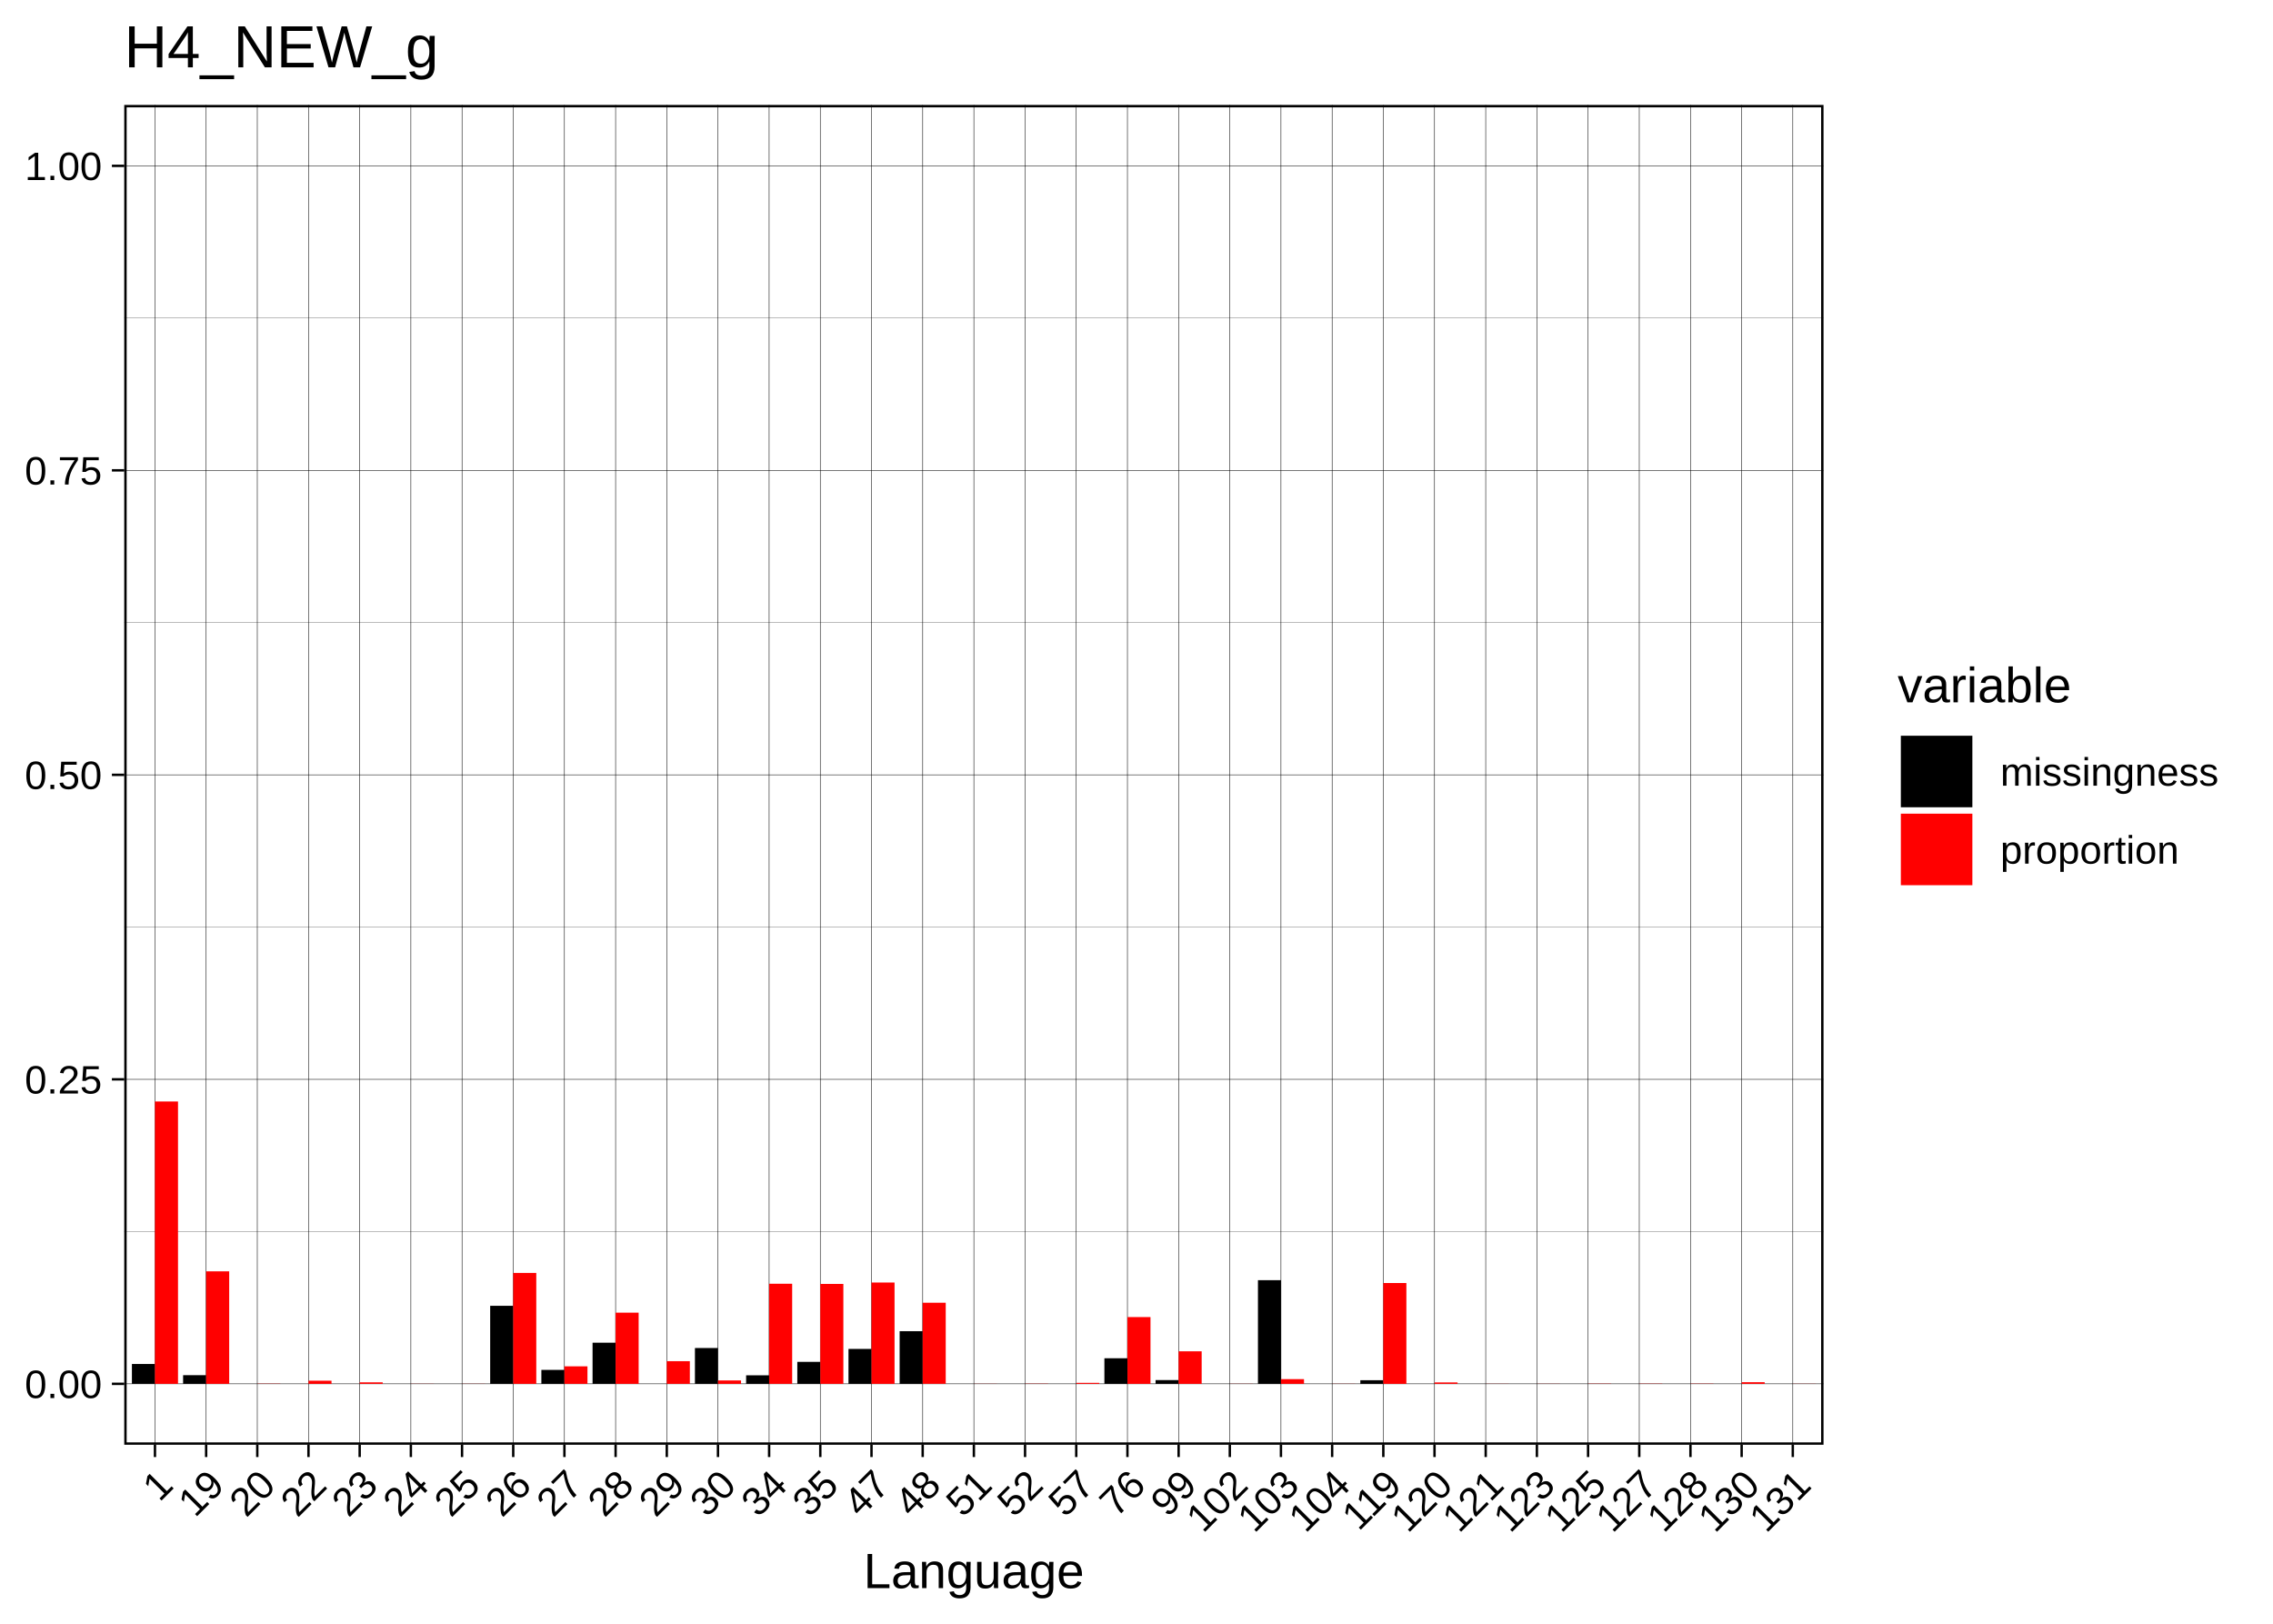
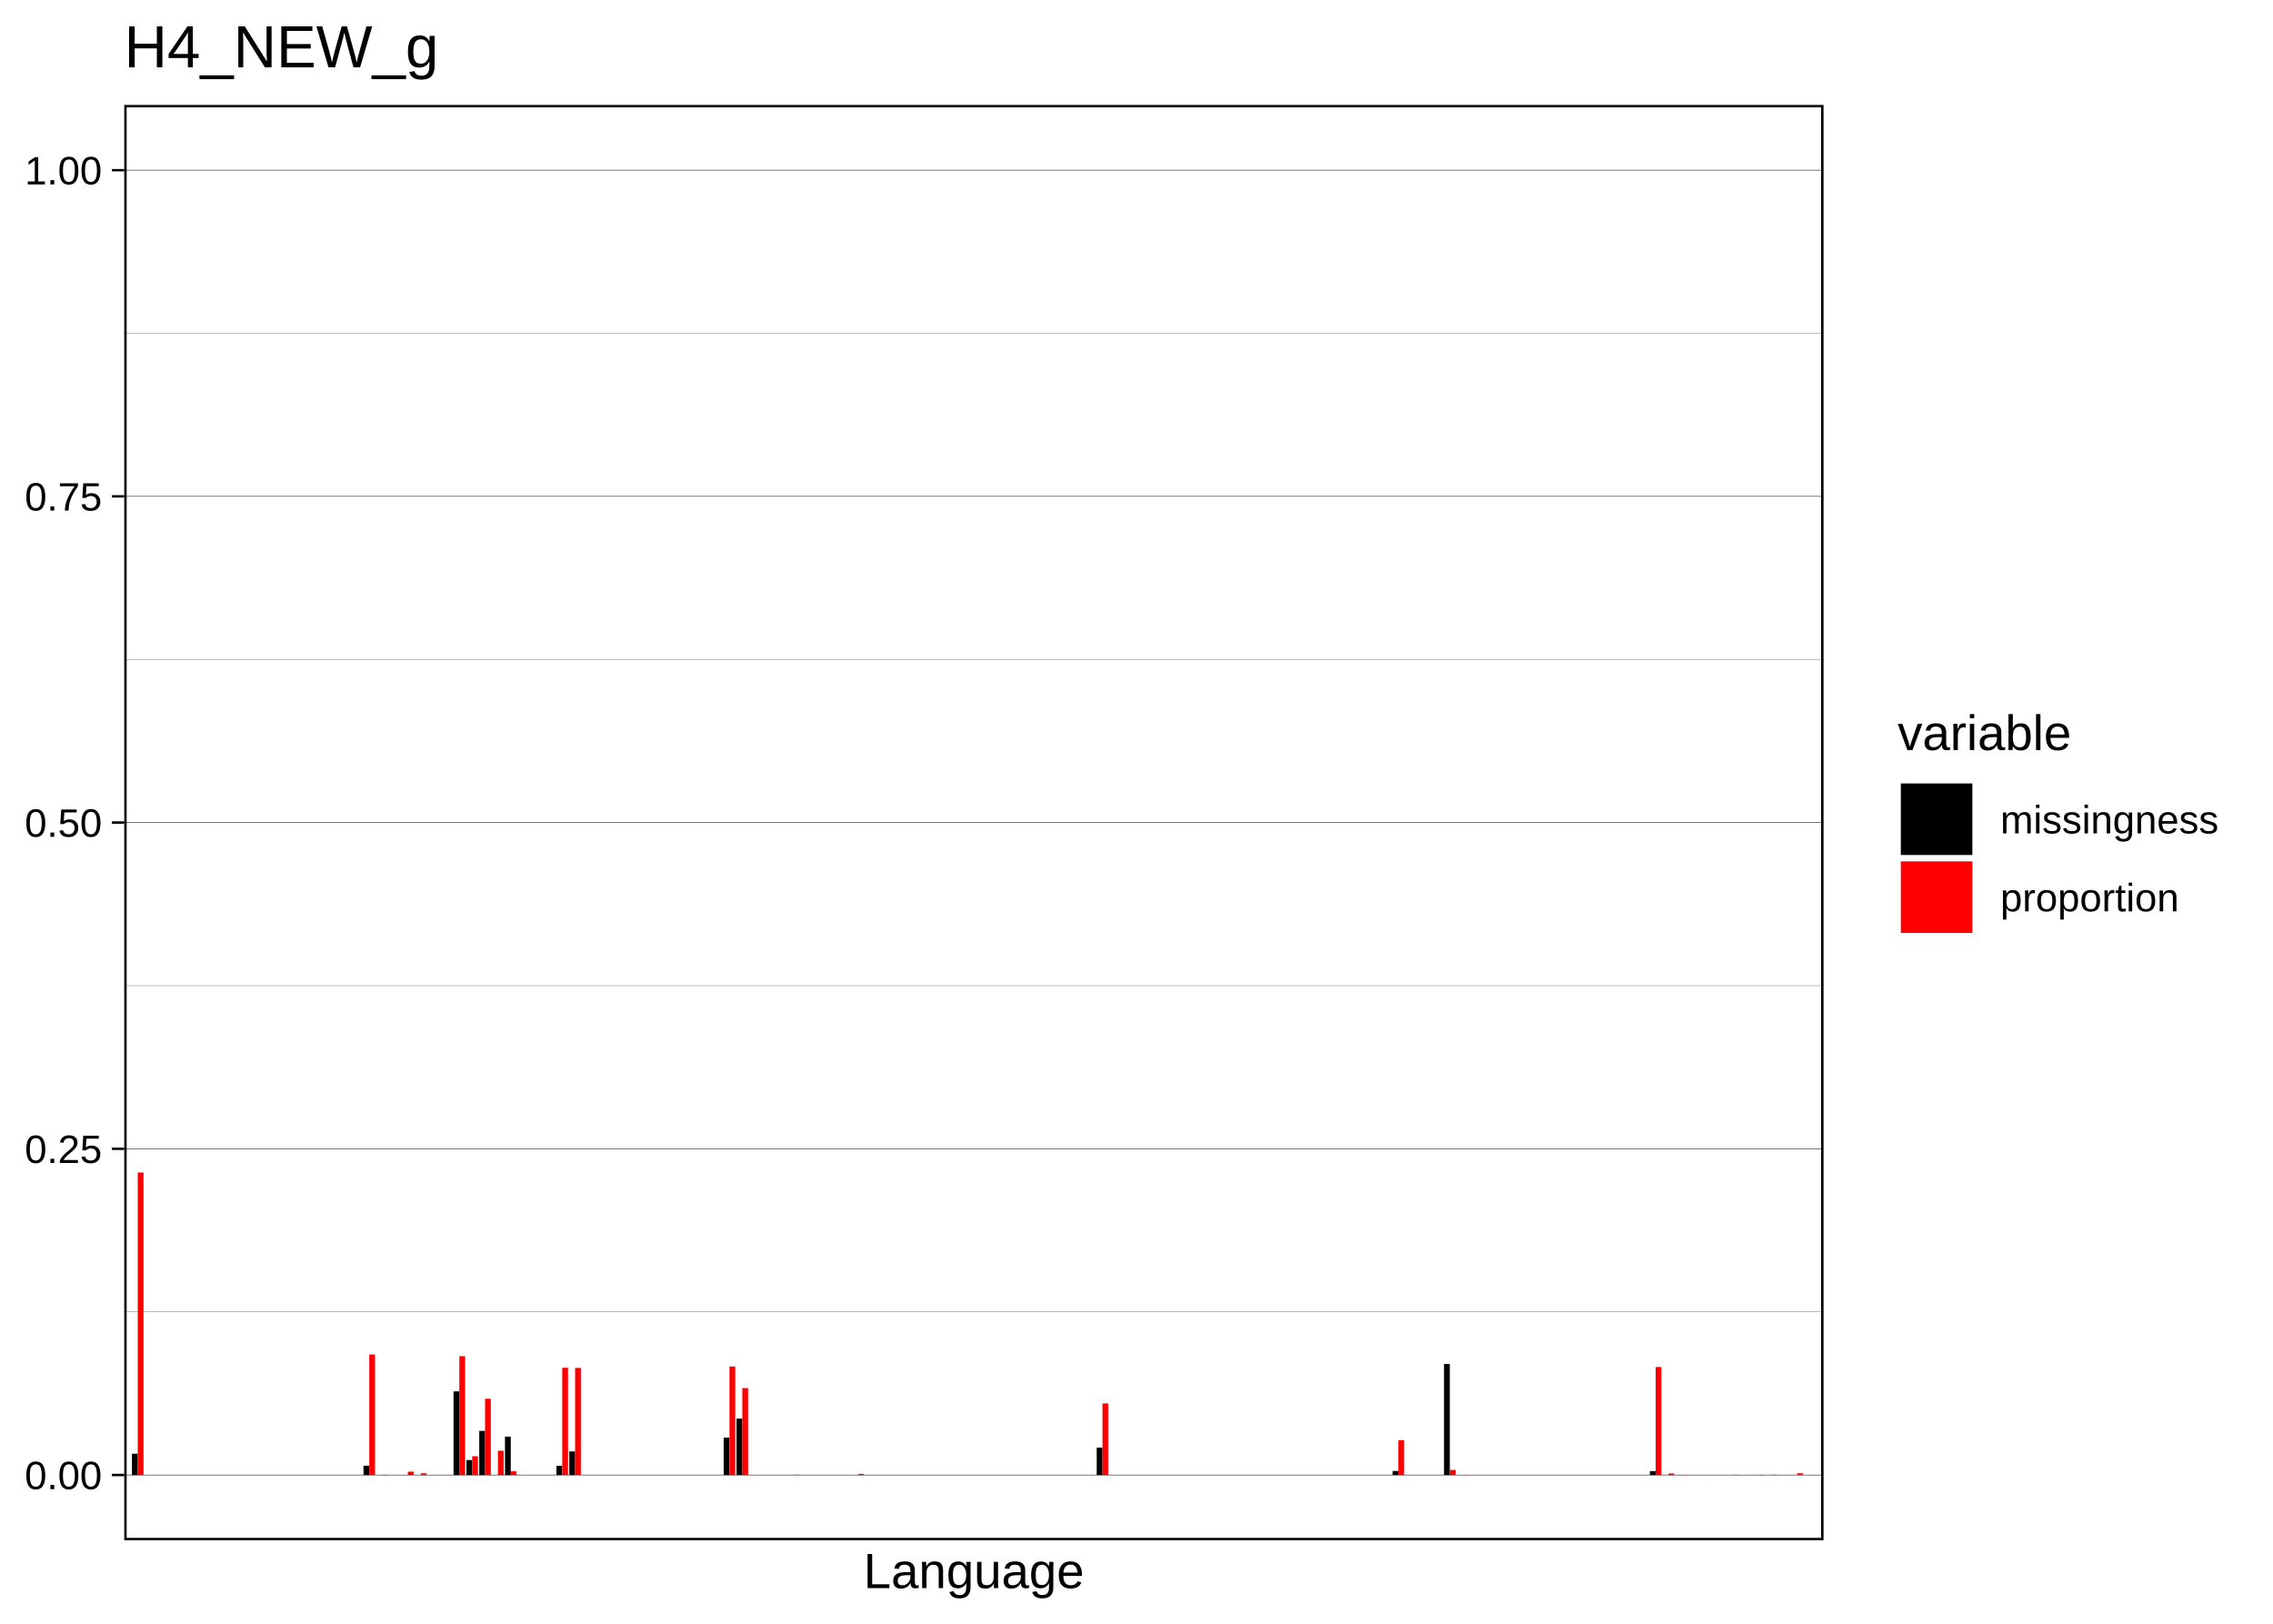
<svg xmlns="http://www.w3.org/2000/svg" class="svglite" width="504.00pt" height="360.00pt" viewBox="0 0 504.00 360.00">
  <defs>
    <style type="text/css">
    .svglite line, .svglite polyline, .svglite polygon, .svglite path, .svglite rect, .svglite circle {
      fill: none;
      stroke: #000000;
      stroke-linecap: round;
      stroke-linejoin: round;
      stroke-miterlimit: 10.00;
    }
    .svglite text {
      white-space: pre;
    }
  </style>
  </defs>
  <rect width="100%" height="100%" style="stroke: none; fill: #FFFFFF;" />
  <defs>
    <clipPath id="cpMC4wMHw1MDQuMDB8MC4wMHwzNjAuMDA=">
      <rect x="0.00" y="0.00" width="504.00" height="360.00" />
    </clipPath>
  </defs>
  <g clip-path="url(#cpMC4wMHw1MDQuMDB8MC4wMHwzNjAuMDA=)">
    <rect x="0" y="0.00" width="504.00" height="360.00" style="stroke-width: 1.07; stroke: #FFFFFF; fill: #FFFFFF;" />
  </g>
  <defs>
-     <clipPath id="cpMjcuNTV8NDA0LjMzfDIzLjI3fDMyMC4zMQ==">
-       <rect x="27.55" y="23.27" width="376.79" height="297.05" />
+     <clipPath id="cpMjcuNTV8NDA0LjMzfDIzLjI3fDM0MS40OA==">
+       <rect x="27.55" y="23.27" width="376.79" height="318.22" />
    </clipPath>
  </defs>
-   <g clip-path="url(#cpMjcuNTV8NDA0LjMzfDIzLjI3fDMyMC4zMQ==)">
-     <rect x="27.55" y="23.27" width="376.79" height="297.05" style="stroke-width: 1.07; stroke: none; fill: #FFFFFF;" />
-     <polyline points="27.55,273.05 404.33,273.05 " style="stroke-width: 0.053; stroke-linecap: butt;" />
-     <polyline points="27.55,205.54 404.33,205.54 " style="stroke-width: 0.053; stroke-linecap: butt;" />
-     <polyline points="27.55,138.03 404.33,138.03 " style="stroke-width: 0.053; stroke-linecap: butt;" />
-     <polyline points="27.55,70.52 404.33,70.52 " style="stroke-width: 0.053; stroke-linecap: butt;" />
-     <polyline points="27.55,306.81 404.33,306.81 " style="stroke-width: 0.11; stroke-linecap: butt;" />
-     <polyline points="27.55,239.30 404.33,239.30 " style="stroke-width: 0.11; stroke-linecap: butt;" />
-     <polyline points="27.55,171.79 404.33,171.79 " style="stroke-width: 0.11; stroke-linecap: butt;" />
-     <polyline points="27.55,104.28 404.33,104.28 " style="stroke-width: 0.11; stroke-linecap: butt;" />
-     <polyline points="27.55,36.77 404.33,36.77 " style="stroke-width: 0.11; stroke-linecap: butt;" />
-     <polyline points="34.36,320.31 34.36,23.27 " style="stroke-width: 0.11; stroke-linecap: butt;" />
-     <polyline points="45.71,320.31 45.71,23.27 " style="stroke-width: 0.11; stroke-linecap: butt;" />
-     <polyline points="57.05,320.31 57.05,23.27 " style="stroke-width: 0.11; stroke-linecap: butt;" />
-     <polyline points="68.40,320.31 68.40,23.27 " style="stroke-width: 0.11; stroke-linecap: butt;" />
-     <polyline points="79.75,320.31 79.75,23.27 " style="stroke-width: 0.11; stroke-linecap: butt;" />
-     <polyline points="91.10,320.31 91.10,23.27 " style="stroke-width: 0.11; stroke-linecap: butt;" />
-     <polyline points="102.45,320.31 102.45,23.27 " style="stroke-width: 0.11; stroke-linecap: butt;" />
-     <polyline points="113.80,320.31 113.80,23.27 " style="stroke-width: 0.11; stroke-linecap: butt;" />
-     <polyline points="125.15,320.31 125.15,23.27 " style="stroke-width: 0.11; stroke-linecap: butt;" />
-     <polyline points="136.50,320.31 136.50,23.27 " style="stroke-width: 0.11; stroke-linecap: butt;" />
-     <polyline points="147.85,320.31 147.85,23.27 " style="stroke-width: 0.11; stroke-linecap: butt;" />
-     <polyline points="159.20,320.31 159.20,23.27 " style="stroke-width: 0.11; stroke-linecap: butt;" />
-     <polyline points="170.54,320.31 170.54,23.27 " style="stroke-width: 0.11; stroke-linecap: butt;" />
-     <polyline points="181.89,320.31 181.89,23.27 " style="stroke-width: 0.11; stroke-linecap: butt;" />
-     <polyline points="193.24,320.31 193.24,23.27 " style="stroke-width: 0.11; stroke-linecap: butt;" />
-     <polyline points="204.59,320.31 204.59,23.27 " style="stroke-width: 0.11; stroke-linecap: butt;" />
-     <polyline points="215.94,320.31 215.94,23.27 " style="stroke-width: 0.11; stroke-linecap: butt;" />
-     <polyline points="227.29,320.31 227.29,23.27 " style="stroke-width: 0.11; stroke-linecap: butt;" />
-     <polyline points="238.64,320.31 238.64,23.27 " style="stroke-width: 0.11; stroke-linecap: butt;" />
-     <polyline points="249.99,320.31 249.99,23.27 " style="stroke-width: 0.11; stroke-linecap: butt;" />
-     <polyline points="261.34,320.31 261.34,23.27 " style="stroke-width: 0.11; stroke-linecap: butt;" />
-     <polyline points="272.69,320.31 272.69,23.27 " style="stroke-width: 0.11; stroke-linecap: butt;" />
-     <polyline points="284.03,320.31 284.03,23.27 " style="stroke-width: 0.11; stroke-linecap: butt;" />
-     <polyline points="295.38,320.31 295.38,23.27 " style="stroke-width: 0.11; stroke-linecap: butt;" />
-     <polyline points="306.73,320.31 306.73,23.27 " style="stroke-width: 0.11; stroke-linecap: butt;" />
-     <polyline points="318.08,320.31 318.08,23.27 " style="stroke-width: 0.11; stroke-linecap: butt;" />
-     <polyline points="329.43,320.31 329.43,23.27 " style="stroke-width: 0.11; stroke-linecap: butt;" />
-     <polyline points="340.78,320.31 340.78,23.27 " style="stroke-width: 0.11; stroke-linecap: butt;" />
-     <polyline points="352.13,320.31 352.13,23.27 " style="stroke-width: 0.11; stroke-linecap: butt;" />
-     <polyline points="363.48,320.31 363.48,23.27 " style="stroke-width: 0.11; stroke-linecap: butt;" />
-     <polyline points="374.83,320.31 374.83,23.27 " style="stroke-width: 0.11; stroke-linecap: butt;" />
-     <polyline points="386.18,320.31 386.18,23.27 " style="stroke-width: 0.11; stroke-linecap: butt;" />
-     <polyline points="397.52,320.31 397.52,23.27 " style="stroke-width: 0.11; stroke-linecap: butt;" />
-     <rect x="244.88" y="301.14" width="5.11" height="5.67" style="stroke-width: 1.07; stroke: none; stroke-linecap: butt; stroke-linejoin: miter; fill: #000000;" />
-     <rect x="256.23" y="305.98" width="5.11" height="0.83" style="stroke-width: 1.07; stroke: none; stroke-linecap: butt; stroke-linejoin: miter; fill: #000000;" />
-     <rect x="278.93" y="283.83" width="5.11" height="22.98" style="stroke-width: 1.07; stroke: none; stroke-linecap: butt; stroke-linejoin: miter; fill: #000000;" />
-     <rect x="29.25" y="302.41" width="5.11" height="4.40" style="stroke-width: 1.07; stroke: none; stroke-linecap: butt; stroke-linejoin: miter; fill: #000000;" />
-     <rect x="40.60" y="304.89" width="5.11" height="1.92" style="stroke-width: 1.07; stroke: none; stroke-linecap: butt; stroke-linejoin: miter; fill: #000000;" />
-     <rect x="324.32" y="306.81" width="5.11" height="0.00" style="stroke-width: 1.07; stroke: none; stroke-linecap: butt; stroke-linejoin: miter; fill: #000000;" />
-     <rect x="347.02" y="306.81" width="5.11" height="0.00" style="stroke-width: 1.07; stroke: none; stroke-linecap: butt; stroke-linejoin: miter; fill: #000000;" />
-     <rect x="74.65" y="306.81" width="5.11" height="0.00" style="stroke-width: 1.07; stroke: none; stroke-linecap: butt; stroke-linejoin: miter; fill: #000000;" />
-     <rect x="358.37" y="306.81" width="5.11" height="0.00" style="stroke-width: 1.07; stroke: none; stroke-linecap: butt; stroke-linejoin: miter; fill: #000000;" />
-     <rect x="335.67" y="306.81" width="5.11" height="0.00" style="stroke-width: 1.07; stroke: none; stroke-linecap: butt; stroke-linejoin: miter; fill: #000000;" />
-     <rect x="108.69" y="289.51" width="5.11" height="17.30" style="stroke-width: 1.07; stroke: none; stroke-linecap: butt; stroke-linejoin: miter; fill: #000000;" />
-     <rect x="222.18" y="306.81" width="5.11" height="0.00" style="stroke-width: 1.07; stroke: none; stroke-linecap: butt; stroke-linejoin: miter; fill: #000000;" />
-     <rect x="210.83" y="306.81" width="5.11" height="0.00" style="stroke-width: 1.07; stroke: none; stroke-linecap: butt; stroke-linejoin: miter; fill: #000000;" />
-     <rect x="369.72" y="306.81" width="5.11" height="0.00" style="stroke-width: 1.07; stroke: none; stroke-linecap: butt; stroke-linejoin: miter; fill: #000000;" />
-     <rect x="233.53" y="306.81" width="5.11" height="0.00" style="stroke-width: 1.07; stroke: none; stroke-linecap: butt; stroke-linejoin: miter; fill: #000000;" />
-     <rect x="290.28" y="306.81" width="5.11" height="0.00" style="stroke-width: 1.07; stroke: none; stroke-linecap: butt; stroke-linejoin: miter; fill: #000000;" />
-     <rect x="63.30" y="306.81" width="5.11" height="0.00" style="stroke-width: 1.07; stroke: none; stroke-linecap: butt; stroke-linejoin: miter; fill: #000000;" />
-     <rect x="381.07" y="306.81" width="5.11" height="0.00" style="stroke-width: 1.07; stroke: none; stroke-linecap: butt; stroke-linejoin: miter; fill: #000000;" />
-     <rect x="392.42" y="306.81" width="5.11" height="0.00" style="stroke-width: 1.07; stroke: none; stroke-linecap: butt; stroke-linejoin: miter; fill: #000000;" />
-     <rect x="97.34" y="306.81" width="5.11" height="0.00" style="stroke-width: 1.07; stroke: none; stroke-linecap: butt; stroke-linejoin: miter; fill: #000000;" />
-     <rect x="85.99" y="306.81" width="5.11" height="0.00" style="stroke-width: 1.07; stroke: none; stroke-linecap: butt; stroke-linejoin: miter; fill: #000000;" />
-     <rect x="51.95" y="306.81" width="5.11" height="0.00" style="stroke-width: 1.07; stroke: none; stroke-linecap: butt; stroke-linejoin: miter; fill: #000000;" />
-     <rect x="267.58" y="306.81" width="5.11" height="0.00" style="stroke-width: 1.07; stroke: none; stroke-linecap: butt; stroke-linejoin: miter; fill: #000000;" />
-     <rect x="312.97" y="306.81" width="5.11" height="0.00" style="stroke-width: 1.07; stroke: none; stroke-linecap: butt; stroke-linejoin: miter; fill: #000000;" />
-     <rect x="301.63" y="306.01" width="5.11" height="0.80" style="stroke-width: 1.07; stroke: none; stroke-linecap: butt; stroke-linejoin: miter; fill: #000000;" />
-     <rect x="188.14" y="299.07" width="5.11" height="7.74" style="stroke-width: 1.07; stroke: none; stroke-linecap: butt; stroke-linejoin: miter; fill: #000000;" />
-     <rect x="120.04" y="303.72" width="5.11" height="3.09" style="stroke-width: 1.07; stroke: none; stroke-linecap: butt; stroke-linejoin: miter; fill: #000000;" />
-     <rect x="199.48" y="295.14" width="5.11" height="11.67" style="stroke-width: 1.07; stroke: none; stroke-linecap: butt; stroke-linejoin: miter; fill: #000000;" />
-     <rect x="131.39" y="297.69" width="5.11" height="9.12" style="stroke-width: 1.07; stroke: none; stroke-linecap: butt; stroke-linejoin: miter; fill: #000000;" />
-     <rect x="142.74" y="306.81" width="5.11" height="0.00" style="stroke-width: 1.07; stroke: none; stroke-linecap: butt; stroke-linejoin: miter; fill: #000000;" />
-     <rect x="154.09" y="298.87" width="5.11" height="7.94" style="stroke-width: 1.07; stroke: none; stroke-linecap: butt; stroke-linejoin: miter; fill: #000000;" />
-     <rect x="165.44" y="304.92" width="5.11" height="1.89" style="stroke-width: 1.07; stroke: none; stroke-linecap: butt; stroke-linejoin: miter; fill: #000000;" />
-     <rect x="176.79" y="301.94" width="5.11" height="4.87" style="stroke-width: 1.07; stroke: none; stroke-linecap: butt; stroke-linejoin: miter; fill: #000000;" />
-     <rect x="249.99" y="292.01" width="5.11" height="14.80" style="stroke-width: 1.07; stroke: none; stroke-linecap: butt; stroke-linejoin: miter; fill: #FF0000;" />
-     <rect x="261.34" y="299.60" width="5.11" height="7.21" style="stroke-width: 1.07; stroke: none; stroke-linecap: butt; stroke-linejoin: miter; fill: #FF0000;" />
-     <rect x="284.03" y="305.77" width="5.11" height="1.04" style="stroke-width: 1.07; stroke: none; stroke-linecap: butt; stroke-linejoin: miter; fill: #FF0000;" />
-     <rect x="34.36" y="244.21" width="5.11" height="62.60" style="stroke-width: 1.07; stroke: none; stroke-linecap: butt; stroke-linejoin: miter; fill: #FF0000;" />
-     <rect x="45.71" y="281.87" width="5.11" height="24.94" style="stroke-width: 1.07; stroke: none; stroke-linecap: butt; stroke-linejoin: miter; fill: #FF0000;" />
-     <rect x="329.43" y="306.79" width="5.11" height="0.022" style="stroke-width: 1.07; stroke: none; stroke-linecap: butt; stroke-linejoin: miter; fill: #FF0000;" />
-     <rect x="352.13" y="306.77" width="5.11" height="0.044" style="stroke-width: 1.07; stroke: none; stroke-linecap: butt; stroke-linejoin: miter; fill: #FF0000;" />
-     <rect x="79.75" y="306.48" width="5.11" height="0.33" style="stroke-width: 1.07; stroke: none; stroke-linecap: butt; stroke-linejoin: miter; fill: #FF0000;" />
-     <rect x="363.48" y="306.77" width="5.11" height="0.044" style="stroke-width: 1.07; stroke: none; stroke-linecap: butt; stroke-linejoin: miter; fill: #FF0000;" />
-     <rect x="340.78" y="306.79" width="5.11" height="0.022" style="stroke-width: 1.07; stroke: none; stroke-linecap: butt; stroke-linejoin: miter; fill: #FF0000;" />
-     <rect x="113.80" y="282.22" width="5.11" height="24.59" style="stroke-width: 1.07; stroke: none; stroke-linecap: butt; stroke-linejoin: miter; fill: #FF0000;" />
-     <rect x="227.29" y="306.77" width="5.11" height="0.044" style="stroke-width: 1.07; stroke: none; stroke-linecap: butt; stroke-linejoin: miter; fill: #FF0000;" />
-     <rect x="215.94" y="306.79" width="5.11" height="0.022" style="stroke-width: 1.07; stroke: none; stroke-linecap: butt; stroke-linejoin: miter; fill: #FF0000;" />
-     <rect x="374.83" y="306.77" width="5.11" height="0.044" style="stroke-width: 1.07; stroke: none; stroke-linecap: butt; stroke-linejoin: miter; fill: #FF0000;" />
-     <rect x="238.64" y="306.59" width="5.11" height="0.22" style="stroke-width: 1.07; stroke: none; stroke-linecap: butt; stroke-linejoin: miter; fill: #FF0000;" />
-     <rect x="295.38" y="306.79" width="5.11" height="0.022" style="stroke-width: 1.07; stroke: none; stroke-linecap: butt; stroke-linejoin: miter; fill: #FF0000;" />
-     <rect x="68.40" y="306.12" width="5.11" height="0.69" style="stroke-width: 1.07; stroke: none; stroke-linecap: butt; stroke-linejoin: miter; fill: #FF0000;" />
-     <rect x="386.18" y="306.45" width="5.11" height="0.36" style="stroke-width: 1.07; stroke: none; stroke-linecap: butt; stroke-linejoin: miter; fill: #FF0000;" />
-     <rect x="397.52" y="306.79" width="5.11" height="0.022" style="stroke-width: 1.07; stroke: none; stroke-linecap: butt; stroke-linejoin: miter; fill: #FF0000;" />
-     <rect x="102.45" y="306.79" width="5.11" height="0.022" style="stroke-width: 1.07; stroke: none; stroke-linecap: butt; stroke-linejoin: miter; fill: #FF0000;" />
-     <rect x="91.10" y="306.79" width="5.11" height="0.022" style="stroke-width: 1.07; stroke: none; stroke-linecap: butt; stroke-linejoin: miter; fill: #FF0000;" />
-     <rect x="57.05" y="306.77" width="5.11" height="0.044" style="stroke-width: 1.07; stroke: none; stroke-linecap: butt; stroke-linejoin: miter; fill: #FF0000;" />
-     <rect x="272.69" y="306.79" width="5.11" height="0.022" style="stroke-width: 1.07; stroke: none; stroke-linecap: butt; stroke-linejoin: miter; fill: #FF0000;" />
-     <rect x="318.08" y="306.50" width="5.11" height="0.31" style="stroke-width: 1.07; stroke: none; stroke-linecap: butt; stroke-linejoin: miter; fill: #FF0000;" />
-     <rect x="306.73" y="284.46" width="5.11" height="22.35" style="stroke-width: 1.07; stroke: none; stroke-linecap: butt; stroke-linejoin: miter; fill: #FF0000;" />
-     <rect x="193.24" y="284.35" width="5.11" height="22.46" style="stroke-width: 1.07; stroke: none; stroke-linecap: butt; stroke-linejoin: miter; fill: #FF0000;" />
-     <rect x="125.15" y="302.93" width="5.11" height="3.88" style="stroke-width: 1.07; stroke: none; stroke-linecap: butt; stroke-linejoin: miter; fill: #FF0000;" />
-     <rect x="204.59" y="288.83" width="5.11" height="17.97" style="stroke-width: 1.07; stroke: none; stroke-linecap: butt; stroke-linejoin: miter; fill: #FF0000;" />
-     <rect x="136.50" y="291.03" width="5.11" height="15.78" style="stroke-width: 1.07; stroke: none; stroke-linecap: butt; stroke-linejoin: miter; fill: #FF0000;" />
-     <rect x="147.85" y="301.79" width="5.11" height="5.02" style="stroke-width: 1.07; stroke: none; stroke-linecap: butt; stroke-linejoin: miter; fill: #FF0000;" />
-     <rect x="159.20" y="306.06" width="5.11" height="0.75" style="stroke-width: 1.07; stroke: none; stroke-linecap: butt; stroke-linejoin: miter; fill: #FF0000;" />
-     <rect x="170.54" y="284.62" width="5.11" height="22.19" style="stroke-width: 1.07; stroke: none; stroke-linecap: butt; stroke-linejoin: miter; fill: #FF0000;" />
-     <rect x="181.89" y="284.66" width="5.11" height="22.15" style="stroke-width: 1.07; stroke: none; stroke-linecap: butt; stroke-linejoin: miter; fill: #FF0000;" />
-     <rect x="27.55" y="23.27" width="376.79" height="297.05" style="stroke-width: 1.07;" />
+   <g clip-path="url(#cpMjcuNTV8NDA0LjMzfDIzLjI3fDM0MS40OA==)">
+     <rect x="27.55" y="23.27" width="376.79" height="318.22" style="stroke-width: 1.07; stroke: none; fill: #FFFFFF;" />
+     <polyline points="27.55,290.86 404.33,290.86 " style="stroke-width: 0.053; stroke-linecap: butt;" />
+     <polyline points="27.55,218.54 404.33,218.54 " style="stroke-width: 0.053; stroke-linecap: butt;" />
+     <polyline points="27.55,146.21 404.33,146.21 " style="stroke-width: 0.053; stroke-linecap: butt;" />
+     <polyline points="27.55,73.89 404.33,73.89 " style="stroke-width: 0.053; stroke-linecap: butt;" />
+     <polyline points="27.55,327.02 404.33,327.02 " style="stroke-width: 0.11; stroke-linecap: butt;" />
+     <polyline points="27.55,254.70 404.33,254.70 " style="stroke-width: 0.11; stroke-linecap: butt;" />
+     <polyline points="27.55,182.37 404.33,182.37 " style="stroke-width: 0.11; stroke-linecap: butt;" />
+     <polyline points="27.55,110.05 404.33,110.05 " style="stroke-width: 0.11; stroke-linecap: butt;" />
+     <polyline points="27.55,37.73 404.33,37.73 " style="stroke-width: 0.11; stroke-linecap: butt;" />
+     <rect x="243.18" y="320.95" width="1.28" height="6.07" style="stroke-width: 1.07; stroke: none; stroke-linecap: butt; stroke-linejoin: miter; fill: #000000;" />
+     <rect x="308.78" y="326.13" width="1.28" height="0.89" style="stroke-width: 1.07; stroke: none; stroke-linecap: butt; stroke-linejoin: miter; fill: #000000;" />
+     <rect x="320.19" y="302.40" width="1.28" height="24.62" style="stroke-width: 1.07; stroke: none; stroke-linecap: butt; stroke-linejoin: miter; fill: #000000;" />
+     <rect x="29.26" y="322.30" width="1.28" height="4.72" style="stroke-width: 1.07; stroke: none; stroke-linecap: butt; stroke-linejoin: miter; fill: #000000;" />
+     <rect x="80.60" y="324.96" width="1.28" height="2.06" style="stroke-width: 1.07; stroke: none; stroke-linecap: butt; stroke-linejoin: miter; fill: #000000;" />
+     <rect x="371.53" y="327.02" width="1.28" height="0.00" style="stroke-width: 1.07; stroke: none; stroke-linecap: butt; stroke-linejoin: miter; fill: #000000;" />
+     <rect x="382.94" y="327.02" width="1.28" height="0.00" style="stroke-width: 1.07; stroke: none; stroke-linecap: butt; stroke-linejoin: miter; fill: #000000;" />
+     <rect x="92.01" y="327.02" width="1.28" height="0.00" style="stroke-width: 1.07; stroke: none; stroke-linecap: butt; stroke-linejoin: miter; fill: #000000;" />
+     <rect x="388.65" y="327.02" width="1.28" height="0.00" style="stroke-width: 1.07; stroke: none; stroke-linecap: butt; stroke-linejoin: miter; fill: #000000;" />
+     <rect x="377.24" y="327.02" width="1.28" height="0.00" style="stroke-width: 1.07; stroke: none; stroke-linecap: butt; stroke-linejoin: miter; fill: #000000;" />
+     <rect x="100.57" y="308.48" width="1.28" height="18.54" style="stroke-width: 1.07; stroke: none; stroke-linecap: butt; stroke-linejoin: miter; fill: #000000;" />
+     <rect x="174.73" y="327.02" width="1.28" height="0.00" style="stroke-width: 1.07; stroke: none; stroke-linecap: butt; stroke-linejoin: miter; fill: #000000;" />
+     <rect x="171.87" y="327.02" width="1.28" height="0.00" style="stroke-width: 1.07; stroke: none; stroke-linecap: butt; stroke-linejoin: miter; fill: #000000;" />
+     <rect x="391.50" y="327.02" width="1.28" height="0.00" style="stroke-width: 1.07; stroke: none; stroke-linecap: butt; stroke-linejoin: miter; fill: #000000;" />
+     <rect x="188.99" y="327.02" width="1.28" height="0.00" style="stroke-width: 1.07; stroke: none; stroke-linecap: butt; stroke-linejoin: miter; fill: #000000;" />
+     <rect x="323.04" y="327.02" width="1.28" height="0.00" style="stroke-width: 1.07; stroke: none; stroke-linecap: butt; stroke-linejoin: miter; fill: #000000;" />
+     <rect x="89.16" y="327.02" width="1.28" height="0.00" style="stroke-width: 1.07; stroke: none; stroke-linecap: butt; stroke-linejoin: miter; fill: #000000;" />
+     <rect x="397.20" y="327.02" width="1.28" height="0.00" style="stroke-width: 1.07; stroke: none; stroke-linecap: butt; stroke-linejoin: miter; fill: #000000;" />
+     <rect x="400.06" y="327.02" width="1.28" height="0.00" style="stroke-width: 1.07; stroke: none; stroke-linecap: butt; stroke-linejoin: miter; fill: #000000;" />
+     <rect x="97.71" y="327.02" width="1.28" height="0.00" style="stroke-width: 1.07; stroke: none; stroke-linecap: butt; stroke-linejoin: miter; fill: #000000;" />
+     <rect x="94.86" y="327.02" width="1.28" height="0.00" style="stroke-width: 1.07; stroke: none; stroke-linecap: butt; stroke-linejoin: miter; fill: #000000;" />
+     <rect x="83.45" y="327.02" width="1.28" height="0.00" style="stroke-width: 1.07; stroke: none; stroke-linecap: butt; stroke-linejoin: miter; fill: #000000;" />
+     <rect x="317.34" y="327.02" width="1.28" height="0.00" style="stroke-width: 1.07; stroke: none; stroke-linecap: butt; stroke-linejoin: miter; fill: #000000;" />
+     <rect x="368.68" y="327.02" width="1.28" height="0.00" style="stroke-width: 1.07; stroke: none; stroke-linecap: butt; stroke-linejoin: miter; fill: #000000;" />
+     <rect x="365.83" y="326.16" width="1.28" height="0.86" style="stroke-width: 1.07; stroke: none; stroke-linecap: butt; stroke-linejoin: miter; fill: #000000;" />
+     <rect x="160.46" y="318.73" width="1.28" height="8.29" style="stroke-width: 1.07; stroke: none; stroke-linecap: butt; stroke-linejoin: miter; fill: #000000;" />
+     <rect x="103.42" y="323.71" width="1.28" height="3.31" style="stroke-width: 1.07; stroke: none; stroke-linecap: butt; stroke-linejoin: miter; fill: #000000;" />
+     <rect x="163.32" y="314.52" width="1.28" height="12.50" style="stroke-width: 1.07; stroke: none; stroke-linecap: butt; stroke-linejoin: miter; fill: #000000;" />
+     <rect x="106.27" y="317.25" width="1.28" height="9.77" style="stroke-width: 1.07; stroke: none; stroke-linecap: butt; stroke-linejoin: miter; fill: #000000;" />
+     <rect x="109.12" y="327.02" width="1.28" height="0.00" style="stroke-width: 1.07; stroke: none; stroke-linecap: butt; stroke-linejoin: miter; fill: #000000;" />
+     <rect x="111.97" y="318.51" width="1.28" height="8.51" style="stroke-width: 1.07; stroke: none; stroke-linecap: butt; stroke-linejoin: miter; fill: #000000;" />
+     <rect x="123.38" y="324.99" width="1.28" height="2.03" style="stroke-width: 1.07; stroke: none; stroke-linecap: butt; stroke-linejoin: miter; fill: #000000;" />
+     <rect x="126.24" y="321.80" width="1.28" height="5.22" style="stroke-width: 1.07; stroke: none; stroke-linecap: butt; stroke-linejoin: miter; fill: #000000;" />
+     <rect x="244.46" y="311.16" width="1.28" height="15.86" style="stroke-width: 1.07; stroke: none; stroke-linecap: butt; stroke-linejoin: miter; fill: #FF0000;" />
+     <rect x="310.07" y="319.29" width="1.28" height="7.73" style="stroke-width: 1.07; stroke: none; stroke-linecap: butt; stroke-linejoin: miter; fill: #FF0000;" />
+     <rect x="321.48" y="325.90" width="1.28" height="1.12" style="stroke-width: 1.07; stroke: none; stroke-linecap: butt; stroke-linejoin: miter; fill: #FF0000;" />
+     <rect x="30.54" y="259.96" width="1.28" height="67.06" style="stroke-width: 1.07; stroke: none; stroke-linecap: butt; stroke-linejoin: miter; fill: #FF0000;" />
+     <rect x="81.88" y="300.30" width="1.28" height="26.72" style="stroke-width: 1.07; stroke: none; stroke-linecap: butt; stroke-linejoin: miter; fill: #FF0000;" />
+     <rect x="372.82" y="327.00" width="1.28" height="0.024" style="stroke-width: 1.07; stroke: none; stroke-linecap: butt; stroke-linejoin: miter; fill: #FF0000;" />
+     <rect x="384.23" y="326.97" width="1.28" height="0.048" style="stroke-width: 1.07; stroke: none; stroke-linecap: butt; stroke-linejoin: miter; fill: #FF0000;" />
+     <rect x="93.29" y="326.66" width="1.28" height="0.36" style="stroke-width: 1.07; stroke: none; stroke-linecap: butt; stroke-linejoin: miter; fill: #FF0000;" />
+     <rect x="389.93" y="326.97" width="1.28" height="0.048" style="stroke-width: 1.07; stroke: none; stroke-linecap: butt; stroke-linejoin: miter; fill: #FF0000;" />
+     <rect x="378.52" y="327.00" width="1.28" height="0.024" style="stroke-width: 1.07; stroke: none; stroke-linecap: butt; stroke-linejoin: miter; fill: #FF0000;" />
+     <rect x="101.85" y="300.68" width="1.28" height="26.34" style="stroke-width: 1.07; stroke: none; stroke-linecap: butt; stroke-linejoin: miter; fill: #FF0000;" />
+     <rect x="176.01" y="326.97" width="1.28" height="0.048" style="stroke-width: 1.07; stroke: none; stroke-linecap: butt; stroke-linejoin: miter; fill: #FF0000;" />
+     <rect x="173.16" y="327.00" width="1.28" height="0.024" style="stroke-width: 1.07; stroke: none; stroke-linecap: butt; stroke-linejoin: miter; fill: #FF0000;" />
+     <rect x="392.78" y="326.97" width="1.28" height="0.048" style="stroke-width: 1.07; stroke: none; stroke-linecap: butt; stroke-linejoin: miter; fill: #FF0000;" />
+     <rect x="190.27" y="326.78" width="1.28" height="0.24" style="stroke-width: 1.07; stroke: none; stroke-linecap: butt; stroke-linejoin: miter; fill: #FF0000;" />
+     <rect x="324.33" y="327.00" width="1.28" height="0.024" style="stroke-width: 1.07; stroke: none; stroke-linecap: butt; stroke-linejoin: miter; fill: #FF0000;" />
+     <rect x="90.44" y="326.28" width="1.28" height="0.74" style="stroke-width: 1.07; stroke: none; stroke-linecap: butt; stroke-linejoin: miter; fill: #FF0000;" />
+     <rect x="398.49" y="326.64" width="1.28" height="0.38" style="stroke-width: 1.07; stroke: none; stroke-linecap: butt; stroke-linejoin: miter; fill: #FF0000;" />
+     <rect x="401.34" y="327.00" width="1.28" height="0.024" style="stroke-width: 1.07; stroke: none; stroke-linecap: butt; stroke-linejoin: miter; fill: #FF0000;" />
+     <rect x="99.00" y="327.00" width="1.28" height="0.024" style="stroke-width: 1.07; stroke: none; stroke-linecap: butt; stroke-linejoin: miter; fill: #FF0000;" />
+     <rect x="96.14" y="327.00" width="1.28" height="0.024" style="stroke-width: 1.07; stroke: none; stroke-linecap: butt; stroke-linejoin: miter; fill: #FF0000;" />
+     <rect x="84.74" y="326.97" width="1.28" height="0.048" style="stroke-width: 1.07; stroke: none; stroke-linecap: butt; stroke-linejoin: miter; fill: #FF0000;" />
+     <rect x="318.62" y="327.00" width="1.28" height="0.024" style="stroke-width: 1.07; stroke: none; stroke-linecap: butt; stroke-linejoin: miter; fill: #FF0000;" />
+     <rect x="369.96" y="326.69" width="1.28" height="0.33" style="stroke-width: 1.07; stroke: none; stroke-linecap: butt; stroke-linejoin: miter; fill: #FF0000;" />
+     <rect x="367.11" y="303.08" width="1.28" height="23.94" style="stroke-width: 1.07; stroke: none; stroke-linecap: butt; stroke-linejoin: miter; fill: #FF0000;" />
+     <rect x="161.75" y="302.96" width="1.28" height="24.06" style="stroke-width: 1.07; stroke: none; stroke-linecap: butt; stroke-linejoin: miter; fill: #FF0000;" />
+     <rect x="104.70" y="322.86" width="1.28" height="4.16" style="stroke-width: 1.07; stroke: none; stroke-linecap: butt; stroke-linejoin: miter; fill: #FF0000;" />
+     <rect x="164.60" y="307.76" width="1.28" height="19.26" style="stroke-width: 1.07; stroke: none; stroke-linecap: butt; stroke-linejoin: miter; fill: #FF0000;" />
+     <rect x="107.55" y="310.12" width="1.28" height="16.90" style="stroke-width: 1.07; stroke: none; stroke-linecap: butt; stroke-linejoin: miter; fill: #FF0000;" />
+     <rect x="110.41" y="321.65" width="1.28" height="5.37" style="stroke-width: 1.07; stroke: none; stroke-linecap: butt; stroke-linejoin: miter; fill: #FF0000;" />
+     <rect x="113.26" y="326.21" width="1.28" height="0.81" style="stroke-width: 1.07; stroke: none; stroke-linecap: butt; stroke-linejoin: miter; fill: #FF0000;" />
+     <rect x="124.67" y="303.25" width="1.28" height="23.77" style="stroke-width: 1.07; stroke: none; stroke-linecap: butt; stroke-linejoin: miter; fill: #FF0000;" />
+     <rect x="127.52" y="303.29" width="1.28" height="23.73" style="stroke-width: 1.07; stroke: none; stroke-linecap: butt; stroke-linejoin: miter; fill: #FF0000;" />
+     <rect x="27.55" y="23.27" width="376.79" height="318.22" style="stroke-width: 1.07;" />
  </g>
  <g clip-path="url(#cpMC4wMHw1MDQuMDB8MC4wMHwzNjAuMDA=)">
-     <text x="22.62" y="309.96" text-anchor="end" style="font-size: 8.80px; font-family: &quot;Arial&quot;;" textLength="17.14px" lengthAdjust="spacingAndGlyphs">0.00</text>
-     <text x="22.62" y="242.45" text-anchor="end" style="font-size: 8.80px; font-family: &quot;Arial&quot;;" textLength="17.14px" lengthAdjust="spacingAndGlyphs">0.25</text>
-     <text x="22.62" y="174.94" text-anchor="end" style="font-size: 8.80px; font-family: &quot;Arial&quot;;" textLength="17.14px" lengthAdjust="spacingAndGlyphs">0.50</text>
-     <text x="22.62" y="107.43" text-anchor="end" style="font-size: 8.80px; font-family: &quot;Arial&quot;;" textLength="17.14px" lengthAdjust="spacingAndGlyphs">0.75</text>
-     <text x="22.62" y="39.92" text-anchor="end" style="font-size: 8.80px; font-family: &quot;Arial&quot;;" textLength="17.14px" lengthAdjust="spacingAndGlyphs">1.00</text>
-     <polyline points="24.81,306.81 27.55,306.81 " style="stroke-width: 0.53; stroke-linecap: butt;" />
-     <polyline points="24.81,239.30 27.55,239.30 " style="stroke-width: 0.53; stroke-linecap: butt;" />
-     <polyline points="24.81,171.79 27.55,171.79 " style="stroke-width: 0.53; stroke-linecap: butt;" />
-     <polyline points="24.81,104.28 27.55,104.28 " style="stroke-width: 0.53; stroke-linecap: butt;" />
-     <polyline points="24.81,36.77 27.55,36.77 " style="stroke-width: 0.53; stroke-linecap: butt;" />
-     <polyline points="34.36,323.05 34.36,320.31 " style="stroke-width: 0.53; stroke-linecap: butt;" />
-     <polyline points="45.71,323.05 45.71,320.31 " style="stroke-width: 0.53; stroke-linecap: butt;" />
-     <polyline points="57.05,323.05 57.05,320.31 " style="stroke-width: 0.53; stroke-linecap: butt;" />
-     <polyline points="68.40,323.05 68.40,320.31 " style="stroke-width: 0.53; stroke-linecap: butt;" />
-     <polyline points="79.75,323.05 79.75,320.31 " style="stroke-width: 0.53; stroke-linecap: butt;" />
-     <polyline points="91.10,323.05 91.10,320.31 " style="stroke-width: 0.53; stroke-linecap: butt;" />
-     <polyline points="102.45,323.05 102.45,320.31 " style="stroke-width: 0.53; stroke-linecap: butt;" />
-     <polyline points="113.80,323.05 113.80,320.31 " style="stroke-width: 0.53; stroke-linecap: butt;" />
-     <polyline points="125.15,323.05 125.15,320.31 " style="stroke-width: 0.53; stroke-linecap: butt;" />
-     <polyline points="136.50,323.05 136.50,320.31 " style="stroke-width: 0.53; stroke-linecap: butt;" />
-     <polyline points="147.85,323.05 147.85,320.31 " style="stroke-width: 0.53; stroke-linecap: butt;" />
-     <polyline points="159.20,323.05 159.20,320.31 " style="stroke-width: 0.53; stroke-linecap: butt;" />
-     <polyline points="170.54,323.05 170.54,320.31 " style="stroke-width: 0.53; stroke-linecap: butt;" />
-     <polyline points="181.89,323.05 181.89,320.31 " style="stroke-width: 0.53; stroke-linecap: butt;" />
-     <polyline points="193.24,323.05 193.24,320.31 " style="stroke-width: 0.53; stroke-linecap: butt;" />
-     <polyline points="204.59,323.05 204.59,320.31 " style="stroke-width: 0.53; stroke-linecap: butt;" />
-     <polyline points="215.94,323.05 215.94,320.31 " style="stroke-width: 0.53; stroke-linecap: butt;" />
-     <polyline points="227.29,323.05 227.29,320.31 " style="stroke-width: 0.53; stroke-linecap: butt;" />
-     <polyline points="238.64,323.05 238.64,320.31 " style="stroke-width: 0.53; stroke-linecap: butt;" />
-     <polyline points="249.99,323.05 249.99,320.31 " style="stroke-width: 0.53; stroke-linecap: butt;" />
-     <polyline points="261.34,323.05 261.34,320.31 " style="stroke-width: 0.53; stroke-linecap: butt;" />
-     <polyline points="272.69,323.05 272.69,320.31 " style="stroke-width: 0.53; stroke-linecap: butt;" />
-     <polyline points="284.03,323.05 284.03,320.31 " style="stroke-width: 0.53; stroke-linecap: butt;" />
-     <polyline points="295.38,323.05 295.38,320.31 " style="stroke-width: 0.53; stroke-linecap: butt;" />
-     <polyline points="306.73,323.05 306.73,320.31 " style="stroke-width: 0.53; stroke-linecap: butt;" />
-     <polyline points="318.08,323.05 318.08,320.31 " style="stroke-width: 0.53; stroke-linecap: butt;" />
-     <polyline points="329.43,323.05 329.43,320.31 " style="stroke-width: 0.53; stroke-linecap: butt;" />
-     <polyline points="340.78,323.05 340.78,320.31 " style="stroke-width: 0.53; stroke-linecap: butt;" />
-     <polyline points="352.13,323.05 352.13,320.31 " style="stroke-width: 0.53; stroke-linecap: butt;" />
-     <polyline points="363.48,323.05 363.48,320.31 " style="stroke-width: 0.53; stroke-linecap: butt;" />
-     <polyline points="374.83,323.05 374.83,320.31 " style="stroke-width: 0.53; stroke-linecap: butt;" />
-     <polyline points="386.18,323.05 386.18,320.31 " style="stroke-width: 0.53; stroke-linecap: butt;" />
-     <polyline points="397.52,323.05 397.52,320.31 " style="stroke-width: 0.53; stroke-linecap: butt;" />
-     <text transform="translate(38.81,329.70) rotate(-45)" text-anchor="end" style="font-size: 8.80px; font-family: &quot;Arial&quot;;" textLength="4.90px" lengthAdjust="spacingAndGlyphs">1</text>
-     <text transform="translate(50.16,329.70) rotate(-45)" text-anchor="end" style="font-size: 8.80px; font-family: &quot;Arial&quot;;" textLength="9.79px" lengthAdjust="spacingAndGlyphs">19</text>
-     <text transform="translate(61.51,329.70) rotate(-45)" text-anchor="end" style="font-size: 8.80px; font-family: &quot;Arial&quot;;" textLength="9.79px" lengthAdjust="spacingAndGlyphs">20</text>
-     <text transform="translate(72.86,329.70) rotate(-45)" text-anchor="end" style="font-size: 8.80px; font-family: &quot;Arial&quot;;" textLength="9.79px" lengthAdjust="spacingAndGlyphs">22</text>
-     <text transform="translate(84.21,329.70) rotate(-45)" text-anchor="end" style="font-size: 8.80px; font-family: &quot;Arial&quot;;" textLength="9.79px" lengthAdjust="spacingAndGlyphs">23</text>
-     <text transform="translate(95.56,329.70) rotate(-45)" text-anchor="end" style="font-size: 8.80px; font-family: &quot;Arial&quot;;" textLength="9.79px" lengthAdjust="spacingAndGlyphs">24</text>
-     <text transform="translate(106.91,329.70) rotate(-45)" text-anchor="end" style="font-size: 8.80px; font-family: &quot;Arial&quot;;" textLength="9.79px" lengthAdjust="spacingAndGlyphs">25</text>
-     <text transform="translate(118.25,329.70) rotate(-45)" text-anchor="end" style="font-size: 8.80px; font-family: &quot;Arial&quot;;" textLength="9.79px" lengthAdjust="spacingAndGlyphs">26</text>
-     <text transform="translate(129.60,329.70) rotate(-45)" text-anchor="end" style="font-size: 8.80px; font-family: &quot;Arial&quot;;" textLength="9.79px" lengthAdjust="spacingAndGlyphs">27</text>
-     <text transform="translate(140.95,329.70) rotate(-45)" text-anchor="end" style="font-size: 8.80px; font-family: &quot;Arial&quot;;" textLength="9.79px" lengthAdjust="spacingAndGlyphs">28</text>
-     <text transform="translate(152.30,329.70) rotate(-45)" text-anchor="end" style="font-size: 8.80px; font-family: &quot;Arial&quot;;" textLength="9.79px" lengthAdjust="spacingAndGlyphs">29</text>
-     <text transform="translate(163.65,329.70) rotate(-45)" text-anchor="end" style="font-size: 8.80px; font-family: &quot;Arial&quot;;" textLength="9.79px" lengthAdjust="spacingAndGlyphs">30</text>
-     <text transform="translate(175.00,329.70) rotate(-45)" text-anchor="end" style="font-size: 8.80px; font-family: &quot;Arial&quot;;" textLength="9.79px" lengthAdjust="spacingAndGlyphs">34</text>
-     <text transform="translate(186.35,329.70) rotate(-45)" text-anchor="end" style="font-size: 8.80px; font-family: &quot;Arial&quot;;" textLength="9.79px" lengthAdjust="spacingAndGlyphs">35</text>
-     <text transform="translate(197.70,329.70) rotate(-45)" text-anchor="end" style="font-size: 8.80px; font-family: &quot;Arial&quot;;" textLength="9.79px" lengthAdjust="spacingAndGlyphs">47</text>
-     <text transform="translate(209.05,329.70) rotate(-45)" text-anchor="end" style="font-size: 8.80px; font-family: &quot;Arial&quot;;" textLength="9.79px" lengthAdjust="spacingAndGlyphs">48</text>
-     <text transform="translate(220.40,329.70) rotate(-45)" text-anchor="end" style="font-size: 8.80px; font-family: &quot;Arial&quot;;" textLength="9.79px" lengthAdjust="spacingAndGlyphs">51</text>
-     <text transform="translate(231.74,329.70) rotate(-45)" text-anchor="end" style="font-size: 8.80px; font-family: &quot;Arial&quot;;" textLength="9.79px" lengthAdjust="spacingAndGlyphs">52</text>
-     <text transform="translate(243.09,329.70) rotate(-45)" text-anchor="end" style="font-size: 8.80px; font-family: &quot;Arial&quot;;" textLength="9.79px" lengthAdjust="spacingAndGlyphs">57</text>
-     <text transform="translate(254.44,329.70) rotate(-45)" text-anchor="end" style="font-size: 8.80px; font-family: &quot;Arial&quot;;" textLength="9.79px" lengthAdjust="spacingAndGlyphs">76</text>
-     <text transform="translate(265.79,329.70) rotate(-45)" text-anchor="end" style="font-size: 8.80px; font-family: &quot;Arial&quot;;" textLength="9.79px" lengthAdjust="spacingAndGlyphs">99</text>
-     <text transform="translate(277.14,329.70) rotate(-45)" text-anchor="end" style="font-size: 8.80px; font-family: &quot;Arial&quot;;" textLength="14.69px" lengthAdjust="spacingAndGlyphs">102</text>
-     <text transform="translate(288.49,329.70) rotate(-45)" text-anchor="end" style="font-size: 8.80px; font-family: &quot;Arial&quot;;" textLength="14.69px" lengthAdjust="spacingAndGlyphs">103</text>
-     <text transform="translate(299.84,329.70) rotate(-45)" text-anchor="end" style="font-size: 8.80px; font-family: &quot;Arial&quot;;" textLength="14.69px" lengthAdjust="spacingAndGlyphs">104</text>
-     <text transform="translate(311.19,329.70) rotate(-45)" text-anchor="end" style="font-size: 8.80px; font-family: &quot;Arial&quot;;" textLength="14.03px" lengthAdjust="spacingAndGlyphs">119</text>
-     <text transform="translate(322.54,329.70) rotate(-45)" text-anchor="end" style="font-size: 8.80px; font-family: &quot;Arial&quot;;" textLength="14.69px" lengthAdjust="spacingAndGlyphs">120</text>
-     <text transform="translate(333.89,329.70) rotate(-45)" text-anchor="end" style="font-size: 8.80px; font-family: &quot;Arial&quot;;" textLength="14.69px" lengthAdjust="spacingAndGlyphs">121</text>
-     <text transform="translate(345.23,329.70) rotate(-45)" text-anchor="end" style="font-size: 8.80px; font-family: &quot;Arial&quot;;" textLength="14.69px" lengthAdjust="spacingAndGlyphs">123</text>
-     <text transform="translate(356.58,329.70) rotate(-45)" text-anchor="end" style="font-size: 8.80px; font-family: &quot;Arial&quot;;" textLength="14.69px" lengthAdjust="spacingAndGlyphs">125</text>
-     <text transform="translate(367.93,329.70) rotate(-45)" text-anchor="end" style="font-size: 8.80px; font-family: &quot;Arial&quot;;" textLength="14.69px" lengthAdjust="spacingAndGlyphs">127</text>
-     <text transform="translate(379.28,329.70) rotate(-45)" text-anchor="end" style="font-size: 8.80px; font-family: &quot;Arial&quot;;" textLength="14.69px" lengthAdjust="spacingAndGlyphs">128</text>
-     <text transform="translate(390.63,329.70) rotate(-45)" text-anchor="end" style="font-size: 8.80px; font-family: &quot;Arial&quot;;" textLength="14.69px" lengthAdjust="spacingAndGlyphs">130</text>
-     <text transform="translate(401.98,329.70) rotate(-45)" text-anchor="end" style="font-size: 8.80px; font-family: &quot;Arial&quot;;" textLength="14.69px" lengthAdjust="spacingAndGlyphs">131</text>
+     <text x="22.62" y="330.17" text-anchor="end" style="font-size: 8.80px; font-family: &quot;Arial&quot;;" textLength="17.14px" lengthAdjust="spacingAndGlyphs">0.00</text>
+     <text x="22.62" y="257.85" text-anchor="end" style="font-size: 8.80px; font-family: &quot;Arial&quot;;" textLength="17.14px" lengthAdjust="spacingAndGlyphs">0.25</text>
+     <text x="22.62" y="185.52" text-anchor="end" style="font-size: 8.80px; font-family: &quot;Arial&quot;;" textLength="17.14px" lengthAdjust="spacingAndGlyphs">0.50</text>
+     <text x="22.62" y="113.20" text-anchor="end" style="font-size: 8.80px; font-family: &quot;Arial&quot;;" textLength="17.14px" lengthAdjust="spacingAndGlyphs">0.75</text>
+     <text x="22.62" y="40.88" text-anchor="end" style="font-size: 8.80px; font-family: &quot;Arial&quot;;" textLength="17.14px" lengthAdjust="spacingAndGlyphs">1.00</text>
+     <polyline points="24.81,327.02 27.55,327.02 " style="stroke-width: 0.53; stroke-linecap: butt;" />
+     <polyline points="24.81,254.70 27.55,254.70 " style="stroke-width: 0.53; stroke-linecap: butt;" />
+     <polyline points="24.81,182.37 27.55,182.37 " style="stroke-width: 0.53; stroke-linecap: butt;" />
+     <polyline points="24.81,110.05 27.55,110.05 " style="stroke-width: 0.53; stroke-linecap: butt;" />
+     <polyline points="24.81,37.73 27.55,37.73 " style="stroke-width: 0.53; stroke-linecap: butt;" />
    <text x="215.94" y="352.10" text-anchor="middle" style="font-size: 11.00px; font-family: &quot;Arial&quot;;" textLength="48.96px" lengthAdjust="spacingAndGlyphs">Language</text>
-     <rect x="415.29" y="141.13" width="83.23" height="61.32" style="stroke-width: 1.07; stroke: none; fill: #FFFFFF;" />
-     <text x="420.77" y="155.71" style="font-size: 11.00px; font-family: &quot;Arial&quot;;" textLength="38.53px" lengthAdjust="spacingAndGlyphs">variable</text>
-     <rect x="420.77" y="162.41" width="17.28" height="17.28" style="stroke-width: 1.07; stroke: none; fill: #FFFFFF;" />
-     <rect x="421.48" y="163.12" width="15.86" height="15.86" style="stroke-width: 1.07; stroke: none; stroke-linecap: butt; stroke-linejoin: miter; fill: #000000;" />
-     <rect x="420.77" y="179.69" width="17.28" height="17.28" style="stroke-width: 1.07; stroke: none; fill: #FFFFFF;" />
-     <rect x="421.48" y="180.40" width="15.86" height="15.86" style="stroke-width: 1.07; stroke: none; stroke-linecap: butt; stroke-linejoin: miter; fill: #FF0000;" />
-     <text x="443.53" y="174.20" style="font-size: 8.80px; font-family: &quot;Arial&quot;;" textLength="48.41px" lengthAdjust="spacingAndGlyphs">missingness</text>
-     <text x="443.53" y="191.48" style="font-size: 8.80px; font-family: &quot;Arial&quot;;" textLength="39.64px" lengthAdjust="spacingAndGlyphs">proportion</text>
+     <rect x="415.29" y="151.72" width="83.23" height="61.32" style="stroke-width: 1.07; stroke: none; fill: #FFFFFF;" />
+     <text x="420.77" y="166.29" style="font-size: 11.00px; font-family: &quot;Arial&quot;;" textLength="38.53px" lengthAdjust="spacingAndGlyphs">variable</text>
+     <rect x="420.77" y="172.99" width="17.28" height="17.28" style="stroke-width: 1.07; stroke: none; fill: #FFFFFF;" />
+     <rect x="421.48" y="173.70" width="15.86" height="15.86" style="stroke-width: 1.07; stroke: none; stroke-linecap: butt; stroke-linejoin: miter; fill: #000000;" />
+     <rect x="420.77" y="190.27" width="17.28" height="17.28" style="stroke-width: 1.07; stroke: none; fill: #FFFFFF;" />
+     <rect x="421.48" y="190.98" width="15.86" height="15.86" style="stroke-width: 1.07; stroke: none; stroke-linecap: butt; stroke-linejoin: miter; fill: #FF0000;" />
+     <text x="443.53" y="184.78" style="font-size: 8.80px; font-family: &quot;Arial&quot;;" textLength="48.41px" lengthAdjust="spacingAndGlyphs">missingness</text>
+     <text x="443.53" y="202.06" style="font-size: 8.80px; font-family: &quot;Arial&quot;;" textLength="39.64px" lengthAdjust="spacingAndGlyphs">proportion</text>
    <text x="27.55" y="14.93" style="font-size: 13.20px; font-family: &quot;Arial&quot;;" textLength="69.65px" lengthAdjust="spacingAndGlyphs">H4_NEW_g</text>
  </g>
</svg>
